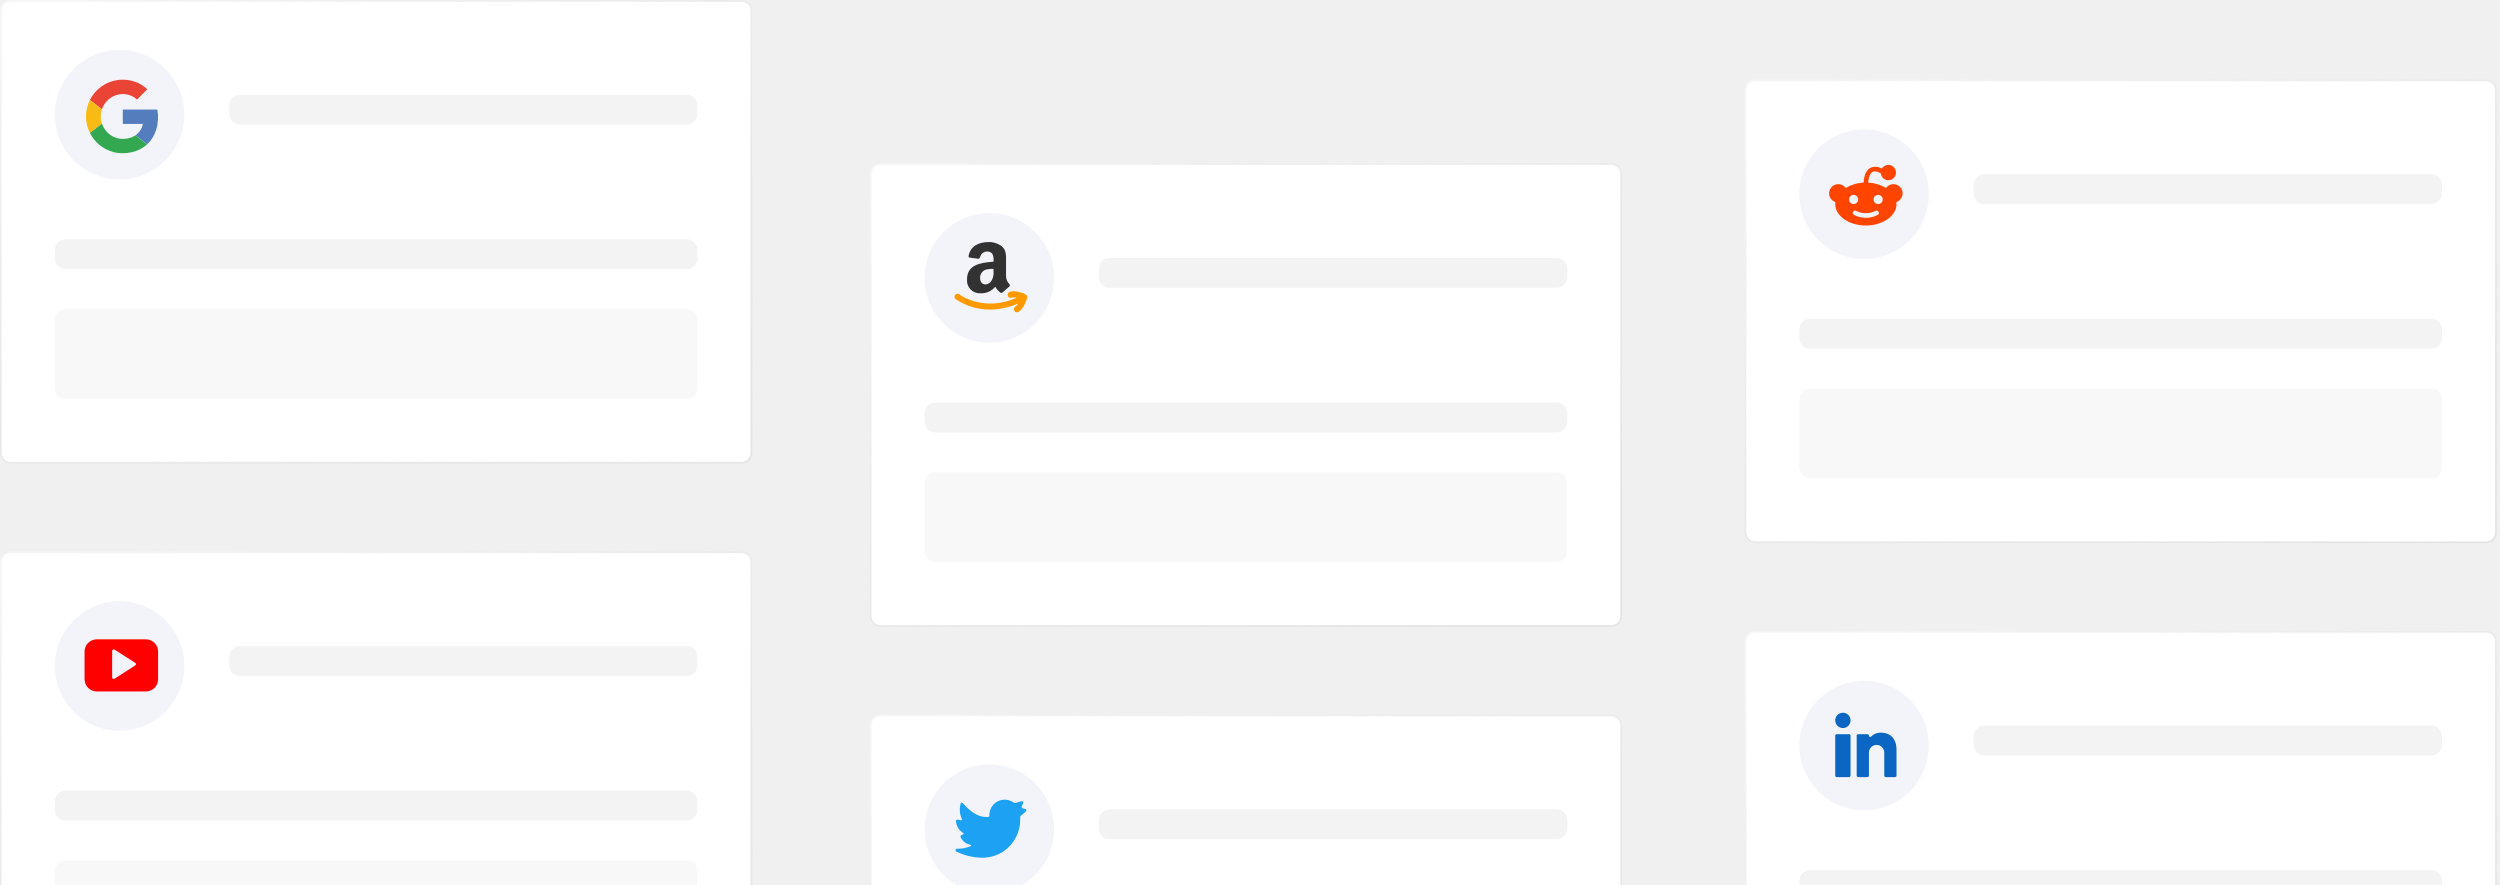
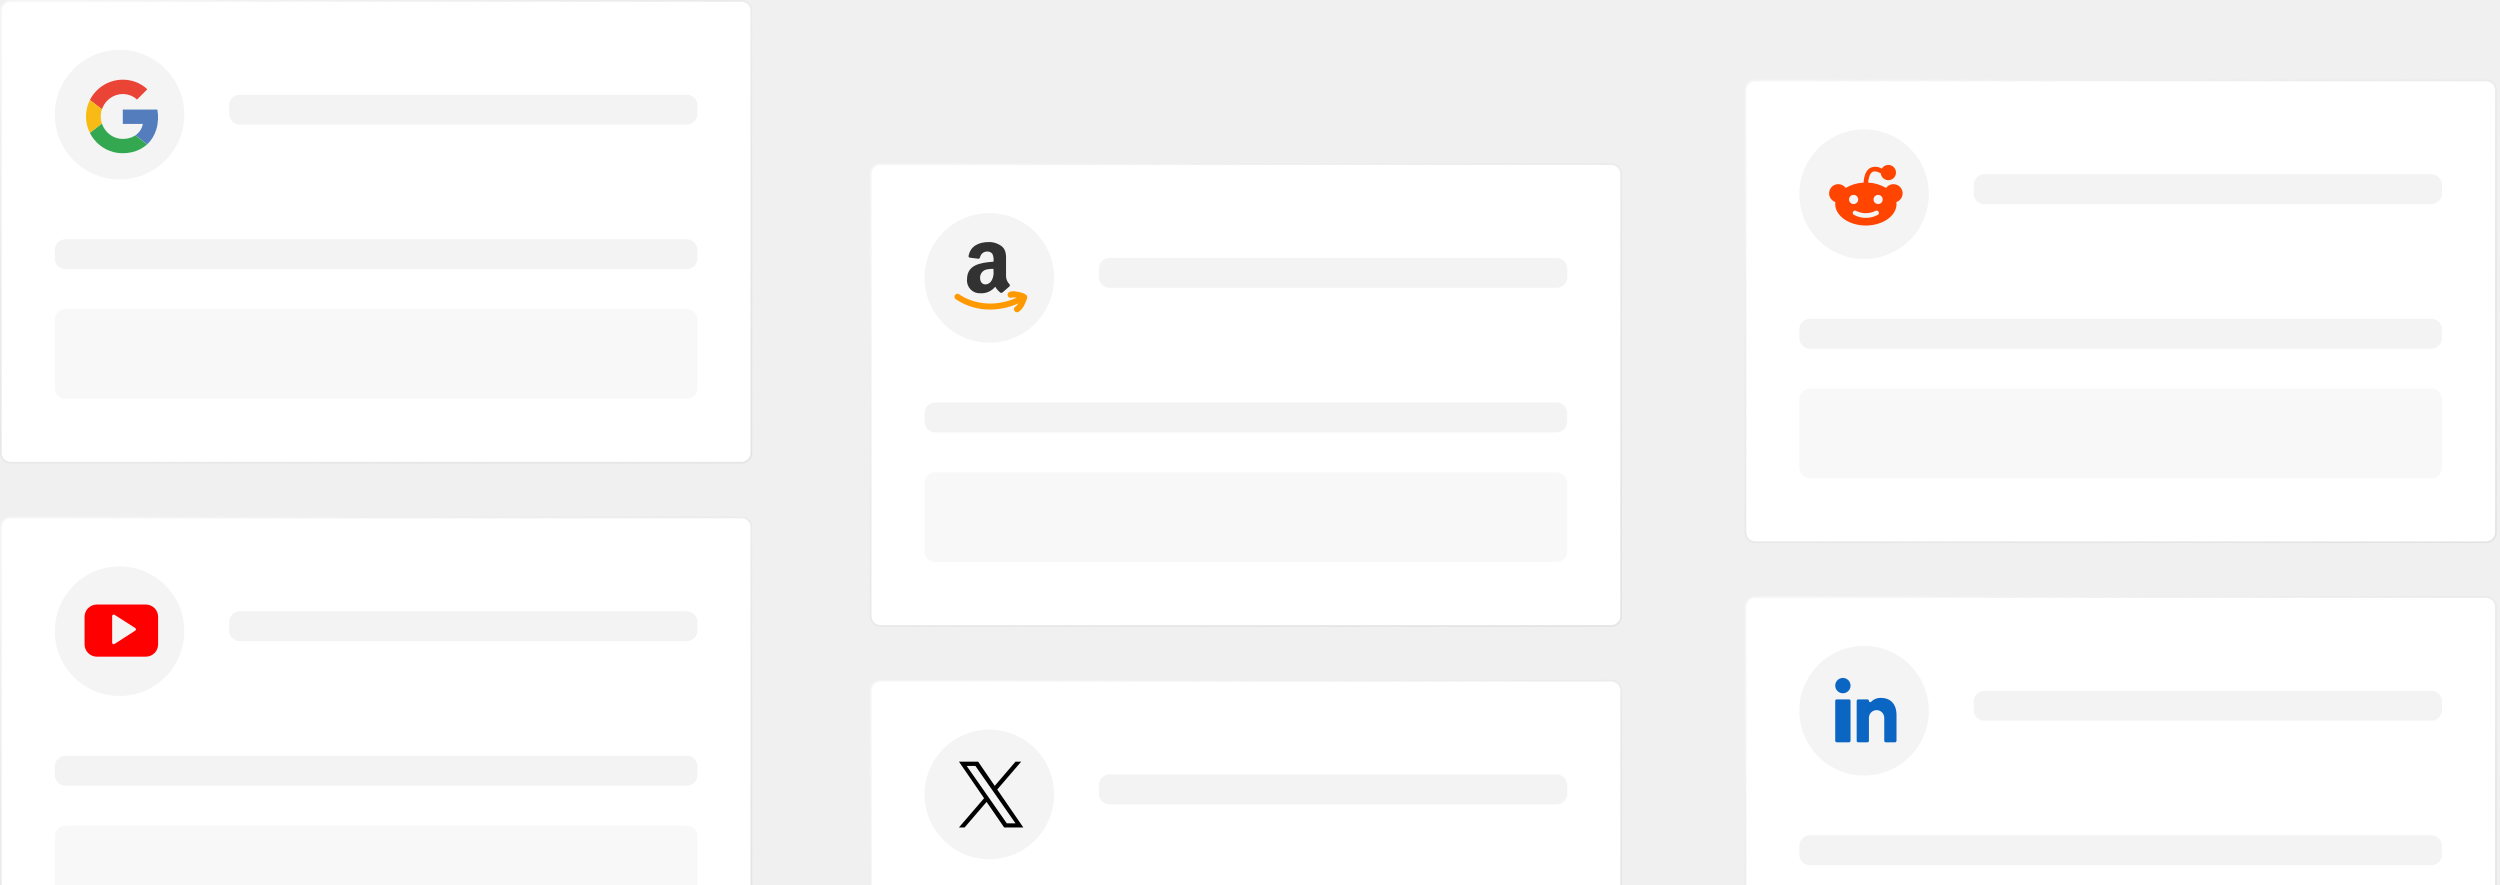
<svg xmlns="http://www.w3.org/2000/svg" width="503" height="178" viewBox="0 0 503 178" fill="none">
-   <rect x="175.179" y="33.022" width="150.99" height="92.91" rx="1.968" fill="white" stroke="url(#paint0_linear_932_91687)" stroke-width="0.358" />
-   <rect x="186.026" y="95.022" width="129.297" height="18.052" rx="2.147" fill="#F8F8F8" />
-   <rect x="186.026" y="80.982" width="129.297" height="6.017" rx="2.147" fill="#F3F3F3" />
+   <rect x="175.179" y="33.022" width="150.99" height="92.91" rx="1.968" fill="white" stroke="url(#paint0_linear_2123_36858)" stroke-width="0.358" />
+   <rect x="186.025" y="95.022" width="129.297" height="18.052" rx="2.147" fill="#F8F8F8" />
+   <rect x="186.025" y="80.982" width="129.297" height="6.017" rx="2.147" fill="#F3F3F3" />
  <rect x="221.106" y="51.898" width="94.217" height="6.017" rx="2.147" fill="#F3F3F3" />
-   <ellipse cx="199.055" cy="55.91" rx="13.03" ry="13.037" fill="#F3F4FA" />
-   <g clip-path="url(#clip0_932_91687)">
-     <path fill-rule="evenodd" clip-rule="evenodd" d="M205.467 58.874C205.177 58.788 203.692 58.375 203.038 58.776C202.965 58.816 202.901 58.871 202.849 58.937C202.798 59.002 202.761 59.078 202.739 59.159C202.718 59.239 202.713 59.324 202.725 59.406C202.738 59.489 202.766 59.568 202.81 59.639C202.894 59.774 203.027 59.871 203.181 59.91C203.335 59.949 203.498 59.927 203.636 59.849C203.94 59.817 204.247 59.84 204.542 59.917C198.045 62.785 193.328 59.461 193.119 59.3C193.058 59.233 192.983 59.18 192.899 59.145C192.815 59.11 192.724 59.094 192.634 59.098C192.543 59.102 192.454 59.127 192.374 59.169C192.294 59.211 192.224 59.271 192.169 59.344C192.115 59.416 192.077 59.5 192.058 59.589C192.04 59.678 192.041 59.77 192.062 59.858C192.084 59.947 192.124 60.029 192.181 60.1C192.238 60.171 192.31 60.229 192.391 60.269C194.433 61.611 196.829 62.313 199.271 62.286C201.202 62.26 203.107 61.84 204.869 61.052C204.743 61.3 204.557 61.512 204.327 61.669C204.206 61.734 204.111 61.837 204.055 61.963C204 62.088 203.988 62.228 204.021 62.361C204.055 62.494 204.131 62.612 204.239 62.697C204.347 62.782 204.479 62.828 204.616 62.828C204.715 62.829 204.812 62.806 204.9 62.761C205.96 62.199 206.552 60.33 206.663 59.96C206.897 59.201 205.523 58.874 205.467 58.874Z" fill="#FF9900" />
-     <path fill-rule="evenodd" clip-rule="evenodd" d="M194.567 56.216C194.533 56.583 194.578 56.953 194.7 57.3C194.822 57.648 195.018 57.965 195.274 58.23C195.53 58.495 195.84 58.701 196.183 58.835C196.526 58.968 196.894 59.026 197.262 59.004C197.826 59.038 198.39 58.936 198.907 58.708C199.424 58.479 199.878 58.13 200.233 57.69C200.51 58.138 200.858 58.538 201.263 58.874C201.332 58.908 201.409 58.922 201.486 58.917C201.562 58.912 201.636 58.886 201.7 58.844C202.076 58.529 202.73 57.968 203.075 57.653C203.138 57.593 203.177 57.512 203.182 57.425C203.188 57.338 203.161 57.252 203.106 57.184C202.887 56.967 202.713 56.709 202.595 56.424C202.476 56.139 202.415 55.834 202.415 55.525V52.706C202.415 51.516 202.514 50.417 201.633 49.622C200.865 49.005 199.904 48.679 198.92 48.703C196.91 48.703 195.246 49.523 194.882 51.472C194.869 51.513 194.865 51.556 194.871 51.599C194.877 51.641 194.892 51.681 194.916 51.717C194.939 51.753 194.971 51.782 195.008 51.804C195.045 51.826 195.086 51.839 195.128 51.842L196.886 52.065C196.966 52.046 197.039 52.003 197.095 51.941C197.15 51.879 197.184 51.801 197.194 51.719C197.272 51.392 197.462 51.102 197.731 50.899C198 50.696 198.331 50.594 198.667 50.609C198.86 50.604 199.052 50.644 199.226 50.727C199.401 50.809 199.553 50.931 199.672 51.084C199.89 51.575 199.965 52.118 199.888 52.651C197.089 52.86 194.567 53.323 194.567 56.216ZM199.543 56.376C198.926 57.567 197.194 57.573 197.194 55.907C197.177 55.509 197.304 55.118 197.552 54.807C197.8 54.495 198.152 54.284 198.544 54.211C198.986 54.121 199.437 54.08 199.888 54.088V54.464C199.972 55.132 199.852 55.809 199.543 56.407V56.376Z" fill="#323232" />
+   <ellipse cx="199.055" cy="55.91" rx="13.03" ry="13.037" fill="#F4F4F5" />
+   <g clip-path="url(#clip0_2123_36858)">
+     <path fill-rule="evenodd" clip-rule="evenodd" d="M205.468 58.874C205.178 58.788 203.692 58.375 203.039 58.776C202.966 58.816 202.901 58.871 202.85 58.937C202.799 59.002 202.761 59.078 202.74 59.159C202.718 59.239 202.714 59.324 202.726 59.406C202.738 59.489 202.767 59.568 202.811 59.639C202.895 59.774 203.028 59.871 203.182 59.91C203.335 59.949 203.498 59.927 203.637 59.849C203.94 59.817 204.247 59.84 204.543 59.917C198.045 62.785 193.329 59.461 193.119 59.3C193.058 59.233 192.983 59.18 192.899 59.145C192.815 59.11 192.725 59.094 192.634 59.098C192.543 59.102 192.455 59.127 192.374 59.169C192.294 59.211 192.224 59.271 192.17 59.344C192.115 59.416 192.077 59.5 192.059 59.589C192.04 59.678 192.042 59.77 192.063 59.858C192.084 59.947 192.125 60.029 192.182 60.1C192.238 60.171 192.31 60.229 192.392 60.269C194.434 61.611 196.829 62.313 199.272 62.286C201.202 62.26 203.107 61.84 204.87 61.052C204.744 61.3 204.557 61.512 204.327 61.669C204.207 61.734 204.111 61.837 204.056 61.963C204.001 62.088 203.989 62.228 204.022 62.361C204.055 62.494 204.132 62.612 204.239 62.697C204.347 62.782 204.48 62.828 204.617 62.828C204.715 62.829 204.813 62.806 204.9 62.761C205.961 62.199 206.553 60.33 206.664 59.96C206.898 59.201 205.523 58.874 205.468 58.874Z" fill="#FF9900" />
+     <path fill-rule="evenodd" clip-rule="evenodd" d="M194.568 56.216C194.533 56.583 194.579 56.953 194.701 57.3C194.822 57.648 195.018 57.965 195.274 58.23C195.53 58.495 195.84 58.701 196.183 58.835C196.526 58.968 196.894 59.026 197.262 59.004C197.826 59.038 198.39 58.936 198.907 58.708C199.424 58.479 199.879 58.13 200.233 57.69C200.51 58.138 200.858 58.538 201.263 58.874C201.332 58.908 201.409 58.922 201.486 58.917C201.563 58.912 201.637 58.886 201.701 58.844C202.077 58.529 202.73 57.968 203.075 57.653C203.139 57.593 203.177 57.512 203.183 57.425C203.189 57.338 203.161 57.252 203.106 57.184C202.887 56.967 202.713 56.709 202.595 56.424C202.476 56.139 202.415 55.834 202.416 55.525V52.706C202.416 51.516 202.514 50.417 201.633 49.622C200.865 49.005 199.905 48.679 198.92 48.703C196.911 48.703 195.246 49.523 194.882 51.472C194.869 51.513 194.865 51.556 194.871 51.599C194.877 51.641 194.892 51.681 194.916 51.717C194.94 51.753 194.971 51.782 195.008 51.804C195.045 51.826 195.086 51.839 195.129 51.842L196.886 52.065C196.967 52.046 197.04 52.003 197.095 51.941C197.15 51.879 197.185 51.801 197.194 51.719C197.273 51.392 197.463 51.102 197.731 50.899C198 50.696 198.331 50.594 198.668 50.609C198.861 50.604 199.052 50.644 199.227 50.727C199.401 50.809 199.554 50.931 199.672 51.084C199.891 51.575 199.965 52.118 199.888 52.651C197.089 52.86 194.568 53.323 194.568 56.216ZM199.543 56.376C198.926 57.567 197.194 57.573 197.194 55.907C197.177 55.509 197.304 55.118 197.552 54.807C197.8 54.495 198.153 54.284 198.544 54.211C198.986 54.121 199.437 54.08 199.888 54.088V54.464C199.972 55.132 199.852 55.809 199.543 56.407V56.376Z" fill="#323232" />
  </g>
-   <rect x="351.179" y="16.179" width="150.99" height="92.91" rx="1.968" fill="white" stroke="url(#paint1_linear_932_91687)" stroke-width="0.358" />
-   <rect x="362.026" y="78.178" width="129.297" height="18.052" rx="2.147" fill="#F8F8F8" />
-   <rect x="362.026" y="64.138" width="129.297" height="6.017" rx="2.147" fill="#F3F3F3" />
+   <rect x="351.179" y="16.179" width="150.99" height="92.91" rx="1.968" fill="white" stroke="url(#paint1_linear_2123_36858)" stroke-width="0.358" />
+   <rect x="362.025" y="78.178" width="129.297" height="18.052" rx="2.147" fill="#F8F8F8" />
+   <rect x="362.025" y="64.138" width="129.297" height="6.017" rx="2.147" fill="#F3F3F3" />
  <rect x="397.106" y="35.055" width="94.217" height="6.017" rx="2.147" fill="#F3F3F3" />
-   <ellipse cx="375.055" cy="39.066" rx="13.03" ry="13.037" fill="#F3F4FA" />
-   <g clip-path="url(#clip1_932_91687)">
-     <path d="M382.811 38.898C382.809 38.509 382.685 38.13 382.455 37.815C382.226 37.5 381.903 37.266 381.533 37.146C381.163 37.026 380.764 37.025 380.393 37.145C380.023 37.265 379.7 37.498 379.47 37.812C378.38 37.164 377.148 36.796 375.882 36.739C375.919 36.085 376.11 34.95 376.739 34.593C377.127 34.37 377.688 34.475 378.409 34.876C378.446 35.239 378.611 35.577 378.875 35.83C379.138 36.082 379.482 36.233 379.847 36.254C380.211 36.275 380.57 36.166 380.862 35.946C381.153 35.726 381.356 35.41 381.435 35.054C381.514 34.697 381.464 34.325 381.293 34.002C381.123 33.68 380.843 33.428 380.504 33.294C380.165 33.158 379.789 33.149 379.444 33.266C379.099 33.383 378.806 33.619 378.619 33.932C378.273 33.712 377.876 33.583 377.466 33.558C377.056 33.533 376.647 33.613 376.276 33.791C375.179 34.407 374.988 36.042 374.957 36.739C373.686 36.793 372.449 37.161 371.357 37.812C371.186 37.576 370.961 37.384 370.702 37.251C370.443 37.118 370.156 37.048 369.865 37.047C369.374 37.047 368.904 37.242 368.557 37.59C368.21 37.937 368.015 38.407 368.015 38.898C368.016 39.286 368.138 39.663 368.365 39.978C368.592 40.292 368.911 40.527 369.279 40.65C369.26 40.785 369.249 40.921 369.248 41.057C369.248 43.438 372.016 45.375 375.413 45.375C378.81 45.375 381.578 43.438 381.578 41.057C381.577 40.921 381.567 40.785 381.547 40.65C381.915 40.527 382.234 40.292 382.461 39.978C382.688 39.663 382.81 39.286 382.811 38.898ZM372.022 40.132C372.022 39.949 372.077 39.77 372.178 39.618C372.28 39.465 372.424 39.347 372.593 39.277C372.762 39.207 372.948 39.189 373.128 39.224C373.307 39.26 373.472 39.348 373.601 39.477C373.73 39.607 373.818 39.772 373.854 39.951C373.89 40.131 373.871 40.317 373.801 40.486C373.731 40.655 373.613 40.799 373.461 40.901C373.309 41.003 373.13 41.057 372.947 41.057C372.702 41.057 372.467 40.959 372.293 40.786C372.12 40.612 372.022 40.377 372.022 40.132ZM377.824 43.216C377.087 43.627 376.256 43.84 375.413 43.833C374.566 43.841 373.731 43.628 372.99 43.216C372.887 43.155 372.812 43.057 372.781 42.942C372.75 42.826 372.765 42.703 372.824 42.599C372.884 42.496 372.982 42.421 373.097 42.389C373.212 42.357 373.335 42.37 373.44 42.426C374.046 42.734 374.715 42.895 375.395 42.895C376.074 42.895 376.743 42.734 377.349 42.426C377.454 42.372 377.577 42.359 377.691 42.391C377.806 42.423 377.904 42.498 377.965 42.599C378.03 42.702 378.052 42.827 378.025 42.946C377.999 43.065 377.926 43.169 377.824 43.234V43.216ZM377.879 41.057C377.696 41.057 377.517 41.003 377.365 40.901C377.213 40.799 377.095 40.655 377.025 40.486C376.955 40.317 376.936 40.131 376.972 39.951C377.008 39.772 377.096 39.607 377.225 39.477C377.355 39.348 377.519 39.26 377.699 39.224C377.878 39.189 378.064 39.207 378.233 39.277C378.402 39.347 378.546 39.465 378.648 39.618C378.75 39.77 378.804 39.949 378.804 40.132C378.804 40.377 378.706 40.612 378.533 40.786C378.36 40.959 378.124 41.057 377.879 41.057Z" fill="#FF4500" />
+   <ellipse cx="375.055" cy="39.066" rx="13.03" ry="13.037" fill="#F4F4F5" />
+   <g clip-path="url(#clip1_2123_36858)">
+     <path d="M382.811 38.898C382.809 38.509 382.685 38.13 382.455 37.815C382.226 37.5 381.903 37.266 381.533 37.146C381.163 37.026 380.764 37.025 380.393 37.145C380.023 37.265 379.7 37.498 379.47 37.812C378.38 37.164 377.148 36.796 375.882 36.739C375.919 36.085 376.11 34.95 376.739 34.593C377.127 34.37 377.688 34.475 378.409 34.876C378.446 35.239 378.611 35.577 378.875 35.83C379.138 36.082 379.482 36.233 379.847 36.254C380.211 36.275 380.57 36.166 380.862 35.946C381.153 35.726 381.356 35.41 381.435 35.054C381.514 34.697 381.464 34.325 381.293 34.002C381.123 33.68 380.843 33.428 380.504 33.294C380.165 33.159 379.789 33.149 379.444 33.266C379.099 33.383 378.806 33.619 378.619 33.932C378.273 33.712 377.876 33.583 377.466 33.558C377.056 33.533 376.647 33.613 376.276 33.791C375.179 34.407 374.988 36.042 374.957 36.739C373.686 36.793 372.449 37.161 371.357 37.812C371.186 37.576 370.961 37.384 370.702 37.251C370.443 37.118 370.156 37.048 369.865 37.047C369.374 37.047 368.904 37.242 368.557 37.59C368.21 37.937 368.015 38.407 368.015 38.898C368.016 39.286 368.138 39.663 368.365 39.978C368.592 40.292 368.911 40.527 369.279 40.65C369.26 40.785 369.249 40.921 369.248 41.057C369.248 43.438 372.016 45.375 375.413 45.375C378.81 45.375 381.578 43.438 381.578 41.057C381.577 40.921 381.567 40.785 381.547 40.65C381.915 40.527 382.234 40.292 382.461 39.978C382.688 39.663 382.81 39.286 382.811 38.898ZM372.022 40.132C372.022 39.949 372.077 39.77 372.178 39.618C372.28 39.466 372.424 39.347 372.593 39.277C372.762 39.207 372.948 39.189 373.128 39.224C373.307 39.26 373.472 39.348 373.601 39.477C373.73 39.607 373.818 39.772 373.854 39.951C373.89 40.131 373.871 40.317 373.801 40.486C373.731 40.655 373.613 40.799 373.461 40.901C373.309 41.003 373.13 41.057 372.947 41.057C372.702 41.057 372.467 40.96 372.293 40.786C372.12 40.612 372.022 40.377 372.022 40.132ZM377.824 43.216C377.087 43.627 376.256 43.84 375.413 43.833C374.566 43.841 373.731 43.628 372.99 43.216C372.887 43.155 372.812 43.057 372.781 42.942C372.75 42.826 372.765 42.703 372.824 42.599C372.884 42.496 372.982 42.421 373.097 42.389C373.212 42.357 373.335 42.37 373.44 42.426C374.046 42.734 374.715 42.895 375.395 42.895C376.074 42.895 376.743 42.734 377.349 42.426C377.454 42.372 377.577 42.359 377.691 42.391C377.806 42.423 377.904 42.498 377.965 42.599C378.03 42.702 378.052 42.827 378.025 42.946C377.999 43.065 377.926 43.169 377.824 43.234V43.216ZM377.879 41.057C377.696 41.057 377.517 41.003 377.365 40.901C377.213 40.799 377.095 40.655 377.025 40.486C376.955 40.317 376.936 40.131 376.972 39.951C377.008 39.772 377.096 39.607 377.225 39.477C377.355 39.348 377.519 39.26 377.699 39.224C377.878 39.189 378.064 39.207 378.233 39.277C378.402 39.347 378.546 39.466 378.648 39.618C378.75 39.77 378.804 39.949 378.804 40.132C378.804 40.377 378.706 40.612 378.533 40.786C378.36 40.96 378.124 41.057 377.879 41.057Z" fill="#FF4500" />
  </g>
-   <rect x="175.179" y="143.952" width="150.99" height="92.91" rx="1.968" fill="white" stroke="url(#paint2_linear_932_91687)" stroke-width="0.358" />
-   <rect x="221.106" y="162.828" width="94.217" height="6.017" rx="2.147" fill="#F3F3F3" />
-   <ellipse cx="199.055" cy="166.839" rx="13.03" ry="13.037" fill="#F3F4FA" />
-   <g clip-path="url(#clip2_932_91687)">
-     <path d="M206.392 163.29C206.436 163.254 206.469 163.206 206.487 163.152C206.505 163.097 206.508 163.039 206.495 162.984C206.483 162.928 206.455 162.877 206.415 162.837C206.375 162.796 206.324 162.767 206.269 162.753L205.782 162.636C205.737 162.625 205.695 162.603 205.66 162.574C205.625 162.544 205.597 162.506 205.578 162.463C205.558 162.422 205.548 162.377 205.548 162.331C205.548 162.285 205.558 162.24 205.578 162.198L205.856 161.649C205.882 161.596 205.892 161.535 205.885 161.476C205.878 161.416 205.853 161.36 205.815 161.315C205.776 161.269 205.725 161.235 205.668 161.218C205.61 161.201 205.549 161.201 205.492 161.217L204.259 161.563C204.213 161.575 204.166 161.577 204.12 161.567C204.073 161.558 204.03 161.537 203.994 161.507C203.536 161.164 202.991 160.954 202.421 160.903C201.851 160.852 201.278 160.96 200.766 161.216C200.254 161.472 199.823 161.866 199.522 162.353C199.221 162.841 199.062 163.402 199.062 163.975V164.197C199.062 164.235 199.048 164.271 199.023 164.3C198.998 164.328 198.964 164.347 198.926 164.351C197.194 164.555 195.535 163.673 193.748 161.612C193.71 161.568 193.66 161.535 193.605 161.517C193.549 161.5 193.49 161.499 193.433 161.514C193.379 161.536 193.333 161.574 193.301 161.622C193.268 161.67 193.25 161.727 193.248 161.785C192.998 162.8 193.098 163.869 193.532 164.82C193.545 164.844 193.552 164.872 193.552 164.9C193.552 164.928 193.545 164.956 193.532 164.98C193.515 165.005 193.492 165.024 193.464 165.035C193.437 165.046 193.407 165.048 193.378 165.042L192.681 164.906C192.632 164.9 192.582 164.904 192.535 164.92C192.487 164.937 192.445 164.963 192.41 164.999C192.376 165.035 192.351 165.078 192.338 165.125C192.324 165.172 192.321 165.222 192.33 165.27C192.383 165.744 192.542 166.199 192.795 166.603C193.048 167.006 193.388 167.348 193.791 167.602C193.815 167.616 193.835 167.637 193.848 167.662C193.861 167.687 193.867 167.716 193.865 167.744C193.864 167.773 193.855 167.801 193.839 167.826C193.823 167.85 193.799 167.868 193.772 167.879L193.439 168.009C193.361 168.044 193.298 168.108 193.267 168.188C193.25 168.227 193.242 168.269 193.242 168.311C193.242 168.354 193.25 168.396 193.267 168.435C193.447 168.83 193.721 169.176 194.065 169.442C194.409 169.709 194.812 169.888 195.24 169.964C195.27 169.973 195.297 169.991 195.318 170.015C195.339 170.039 195.352 170.069 195.357 170.1C195.36 170.133 195.352 170.166 195.336 170.195C195.319 170.224 195.294 170.247 195.264 170.26C194.429 170.603 193.534 170.775 192.632 170.766C192.55 170.75 192.465 170.767 192.396 170.813C192.326 170.859 192.278 170.931 192.262 171.013C192.245 171.095 192.262 171.18 192.309 171.249C192.355 171.319 192.427 171.367 192.508 171.383C194.078 172.131 195.789 172.537 197.527 172.574C199.055 172.596 200.556 172.167 201.842 171.34C202.9 170.634 203.767 169.678 204.366 168.555C204.964 167.432 205.274 166.179 205.27 164.906V164.37C205.27 164.325 205.28 164.28 205.299 164.24C205.318 164.199 205.346 164.164 205.381 164.135L206.392 163.29Z" fill="#1DA1F2" />
-     <path d="M202.276 164.944C202.066 165.037 201.839 165.1 201.602 165.129C201.844 164.984 202.03 164.753 202.118 164.479C201.891 164.613 201.64 164.711 201.372 164.764C201.158 164.536 200.853 164.393 200.515 164.393C199.866 164.393 199.34 164.919 199.34 165.568C199.34 165.658 199.35 165.748 199.371 165.835C198.394 165.786 197.529 165.318 196.949 164.608C196.848 164.782 196.79 164.984 196.79 165.198C196.79 165.606 196.998 165.966 197.313 166.176C197.126 166.17 196.944 166.12 196.781 166.029V166.044C196.781 166.614 197.186 167.088 197.723 167.196C197.622 167.223 197.518 167.237 197.414 167.237C197.34 167.237 197.266 167.23 197.193 167.216C197.342 167.683 197.776 168.023 198.29 168.032C197.888 168.347 197.381 168.535 196.831 168.535C196.736 168.535 196.643 168.529 196.551 168.519C197.071 168.852 197.688 169.046 198.351 169.046C200.512 169.046 201.693 167.257 201.693 165.704C201.693 165.654 201.692 165.603 201.69 165.552C201.919 165.387 202.119 165.18 202.276 164.945L202.276 164.944Z" fill="#1DA1F2" />
+   <rect x="175.179" y="136.952" width="150.99" height="92.91" rx="1.968" fill="white" stroke="url(#paint2_linear_2123_36858)" stroke-width="0.358" />
+   <rect x="221.106" y="155.828" width="94.217" height="6.017" rx="2.147" fill="#F3F3F3" />
+   <ellipse cx="199.055" cy="159.839" rx="13.03" ry="13.037" fill="#F4F4F5" />
+   <g clip-path="url(#clip2_2123_36858)">
+     <g clip-path="url(#clip3_2123_36858)">
+       <path d="M200.645 158.848L205.465 153.243H204.323L200.138 158.11L196.796 153.243H192.94L197.995 160.603L192.94 166.481H194.083L198.502 161.341L202.032 166.481H205.887L200.645 158.848H200.645ZM199.081 160.668L198.569 159.935L194.494 154.103H196.248L199.537 158.81L200.049 159.542L204.323 165.66H202.569L199.081 160.668V160.668Z" fill="black" />
+     </g>
  </g>
-   <rect x="0.179" y="111.108" width="150.99" height="92.91" rx="1.968" fill="white" stroke="url(#paint3_linear_932_91687)" stroke-width="0.358" />
-   <rect x="11.025" y="173.108" width="129.297" height="18.052" rx="2.147" fill="#F8F8F8" />
-   <rect x="11.025" y="159.068" width="129.297" height="6.017" rx="2.147" fill="#F3F3F3" />
-   <rect x="46.106" y="129.984" width="94.217" height="6.017" rx="2.147" fill="#F3F3F3" />
-   <ellipse cx="24.055" cy="133.996" rx="13.03" ry="13.037" fill="#F3F4FA" />
-   <g clip-path="url(#clip3_932_91687)">
-     <path d="M29.382 128.633H19.444C18.803 128.643 18.191 128.902 17.737 129.355C17.284 129.809 17.025 130.422 17.015 131.063V136.689C17.025 137.331 17.284 137.943 17.737 138.397C18.191 138.851 18.803 139.11 19.444 139.119H29.382C30.023 139.11 30.636 138.851 31.089 138.397C31.543 137.943 31.802 137.331 31.811 136.689V131.063C31.802 130.422 31.543 129.809 31.089 129.355C30.636 128.902 30.023 128.643 29.382 128.633ZM27.212 133.876L23.038 136.566C22.99 136.6 22.931 136.617 22.872 136.615C22.82 136.615 22.77 136.603 22.724 136.578C22.676 136.551 22.636 136.511 22.607 136.464C22.579 136.416 22.564 136.362 22.564 136.307V130.965C22.564 130.909 22.579 130.855 22.607 130.807C22.636 130.76 22.676 130.72 22.724 130.693C22.771 130.664 22.826 130.649 22.881 130.649C22.937 130.649 22.991 130.664 23.038 130.693L27.212 133.364C27.255 133.392 27.291 133.431 27.316 133.476C27.34 133.521 27.353 133.572 27.353 133.623C27.353 133.675 27.34 133.726 27.316 133.771C27.291 133.816 27.255 133.854 27.212 133.882V133.876Z" fill="#FF0000" />
+   <rect x="0.179" y="104.108" width="150.99" height="92.91" rx="1.968" fill="white" stroke="url(#paint3_linear_2123_36858)" stroke-width="0.358" />
+   <rect x="11.025" y="166.108" width="129.297" height="18.052" rx="2.147" fill="#F8F8F8" />
+   <rect x="11.025" y="152.068" width="129.297" height="6.017" rx="2.147" fill="#F3F3F3" />
+   <rect x="46.106" y="122.984" width="94.217" height="6.017" rx="2.147" fill="#F3F3F3" />
+   <ellipse cx="24.055" cy="126.996" rx="13.03" ry="13.037" fill="#F4F4F5" />
+   <g clip-path="url(#clip4_2123_36858)">
+     <path d="M29.382 121.633H19.444C18.803 121.643 18.191 121.902 17.737 122.355C17.284 122.809 17.025 123.422 17.015 124.063V129.689C17.025 130.331 17.284 130.943 17.737 131.397C18.191 131.851 18.803 132.11 19.444 132.119H29.382C30.023 132.11 30.636 131.851 31.089 131.397C31.543 130.943 31.802 130.331 31.811 129.689V124.063C31.802 123.422 31.543 122.809 31.089 122.355C30.636 121.902 30.023 121.643 29.382 121.633ZM27.212 126.876L23.038 129.566C22.989 129.6 22.931 129.617 22.872 129.615C22.82 129.615 22.769 129.603 22.724 129.578C22.676 129.551 22.636 129.511 22.607 129.464C22.579 129.416 22.564 129.362 22.564 129.307V123.965C22.564 123.909 22.579 123.855 22.607 123.807C22.636 123.76 22.676 123.72 22.724 123.693C22.771 123.664 22.826 123.649 22.881 123.649C22.937 123.649 22.991 123.664 23.038 123.693L27.212 126.364C27.255 126.392 27.291 126.431 27.316 126.476C27.34 126.521 27.353 126.572 27.353 126.623C27.353 126.675 27.34 126.726 27.316 126.771C27.291 126.816 27.255 126.854 27.212 126.882V126.876Z" fill="#FF0000" />
  </g>
-   <rect x="351.179" y="127.108" width="150.99" height="92.91" rx="1.968" fill="white" stroke="url(#paint4_linear_932_91687)" stroke-width="0.358" />
-   <rect x="362.026" y="175.068" width="129.297" height="6.017" rx="2.147" fill="#F3F3F3" />
-   <rect x="397.106" y="145.984" width="94.217" height="6.017" rx="2.147" fill="#F3F3F3" />
-   <ellipse cx="375.055" cy="149.996" rx="13.03" ry="13.037" fill="#F3F4FA" />
-   <path d="M372.023 147.717H369.557C369.386 147.717 369.248 147.855 369.248 148.026V156.045C369.248 156.215 369.386 156.353 369.557 156.353H372.023C372.193 156.353 372.331 156.215 372.331 156.045V148.026C372.331 147.855 372.193 147.717 372.023 147.717Z" fill="#0A66C2" />
-   <path d="M370.778 146.484C371.083 146.486 371.382 146.398 371.637 146.23C371.892 146.062 372.092 145.822 372.21 145.54C372.329 145.259 372.361 144.948 372.303 144.648C372.245 144.348 372.099 144.072 371.884 143.855C371.669 143.639 371.394 143.49 371.095 143.43C370.796 143.369 370.485 143.399 370.203 143.516C369.921 143.632 369.679 143.83 369.509 144.083C369.339 144.337 369.249 144.636 369.249 144.941C369.248 145.143 369.287 145.343 369.363 145.53C369.44 145.716 369.552 145.886 369.694 146.029C369.836 146.173 370.005 146.286 370.191 146.364C370.377 146.442 370.576 146.483 370.778 146.484Z" fill="#0A66C2" />
-   <path d="M379.42 156.353H381.27C381.352 156.353 381.43 156.321 381.488 156.263C381.546 156.205 381.578 156.127 381.578 156.045V150.863C381.578 148.538 380.265 147.409 378.428 147.409C378.064 147.396 377.702 147.46 377.364 147.596C377.026 147.732 376.721 147.937 376.467 148.198C376.433 148.236 376.388 148.261 376.338 148.271C376.288 148.281 376.236 148.275 376.19 148.254C376.143 148.237 376.103 148.205 376.075 148.165C376.046 148.124 376.03 148.076 376.03 148.026C376.03 147.944 375.997 147.865 375.939 147.808C375.882 147.75 375.803 147.717 375.721 147.717H373.872C373.79 147.717 373.712 147.75 373.654 147.808C373.596 147.865 373.564 147.944 373.564 148.026V156.045C373.564 156.127 373.596 156.205 373.654 156.263C373.712 156.321 373.79 156.353 373.872 156.353H375.721C375.803 156.353 375.882 156.321 375.939 156.263C375.997 156.205 376.03 156.127 376.03 156.045V151.418C376.03 151.009 376.192 150.617 376.481 150.328C376.77 150.039 377.162 149.876 377.571 149.876C377.98 149.876 378.372 150.039 378.661 150.328C378.95 150.617 379.112 151.009 379.112 151.418V156.045C379.112 156.127 379.145 156.205 379.202 156.263C379.26 156.321 379.339 156.353 379.42 156.353Z" fill="#0A66C2" />
-   <rect x="0.179" y="0.179" width="150.99" height="92.91" rx="1.968" fill="white" stroke="url(#paint5_linear_932_91687)" stroke-width="0.358" />
+   <rect x="351.179" y="120.108" width="150.99" height="92.91" rx="1.968" fill="white" stroke="url(#paint4_linear_2123_36858)" stroke-width="0.358" />
+   <rect x="362.025" y="168.068" width="129.297" height="6.017" rx="2.147" fill="#F3F3F3" />
+   <rect x="397.106" y="138.984" width="94.217" height="6.017" rx="2.147" fill="#F3F3F3" />
+   <ellipse cx="375.055" cy="142.996" rx="13.03" ry="13.037" fill="#F4F4F5" />
+   <path d="M372.022 140.717H369.556C369.386 140.717 369.248 140.855 369.248 141.026V149.045C369.248 149.215 369.386 149.353 369.556 149.353H372.022C372.193 149.353 372.331 149.215 372.331 149.045V141.026C372.331 140.855 372.193 140.717 372.022 140.717Z" fill="#0A66C2" />
+   <path d="M370.777 139.484C371.082 139.486 371.382 139.398 371.637 139.23C371.892 139.062 372.091 138.822 372.21 138.54C372.328 138.259 372.36 137.948 372.302 137.648C372.244 137.348 372.099 137.072 371.883 136.855C371.668 136.639 371.394 136.49 371.095 136.43C370.795 136.369 370.485 136.399 370.202 136.516C369.92 136.632 369.679 136.83 369.509 137.083C369.339 137.337 369.248 137.636 369.248 137.941C369.247 138.143 369.286 138.343 369.363 138.53C369.439 138.716 369.551 138.886 369.693 139.029C369.835 139.173 370.004 139.286 370.19 139.364C370.376 139.442 370.575 139.483 370.777 139.484Z" fill="#0A66C2" />
+   <path d="M379.42 149.353H381.27C381.351 149.353 381.43 149.321 381.488 149.263C381.545 149.205 381.578 149.127 381.578 149.045V143.863C381.578 141.538 380.265 140.409 378.428 140.409C378.064 140.396 377.701 140.46 377.364 140.596C377.026 140.732 376.721 140.937 376.467 141.198C376.433 141.236 376.387 141.261 376.337 141.271C376.288 141.281 376.236 141.275 376.19 141.254C376.143 141.237 376.103 141.205 376.074 141.165C376.046 141.124 376.03 141.076 376.029 141.026C376.029 140.944 375.997 140.865 375.939 140.808C375.881 140.75 375.803 140.717 375.721 140.717H373.872C373.79 140.717 373.712 140.75 373.654 140.808C373.596 140.865 373.563 140.944 373.563 141.026V149.045C373.563 149.127 373.596 149.205 373.654 149.263C373.712 149.321 373.79 149.353 373.872 149.353H375.721C375.803 149.353 375.881 149.321 375.939 149.263C375.997 149.205 376.029 149.127 376.029 149.045V144.418C376.029 144.009 376.192 143.617 376.481 143.328C376.77 143.039 377.162 142.876 377.571 142.876C377.979 142.876 378.371 143.039 378.661 143.328C378.95 143.617 379.112 144.009 379.112 144.418V149.045C379.112 149.127 379.144 149.205 379.202 149.263C379.26 149.321 379.338 149.353 379.42 149.353Z" fill="#0A66C2" />
+   <rect x="0.179" y="0.179" width="150.99" height="92.91" rx="1.968" fill="white" stroke="url(#paint5_linear_2123_36858)" stroke-width="0.358" />
  <rect x="11.025" y="62.178" width="129.297" height="18.052" rx="2.147" fill="#F8F8F8" />
  <rect x="11.025" y="48.138" width="129.297" height="6.017" rx="2.147" fill="#F3F3F3" />
  <rect x="46.106" y="19.055" width="94.217" height="6.017" rx="2.147" fill="#F3F3F3" />
-   <ellipse cx="24.055" cy="23.066" rx="13.03" ry="13.037" fill="#F3F4FA" />
-   <g clip-path="url(#clip4_932_91687)">
-     <path d="M22.278 16.436C20.476 17.053 18.939 18.404 18.085 20.108C17.787 20.697 17.571 21.323 17.443 21.969C17.116 23.578 17.344 25.29 18.085 26.757C18.566 27.714 19.258 28.564 20.095 29.227C20.886 29.857 21.805 30.322 22.783 30.583C24.014 30.915 25.327 30.906 26.57 30.624C27.692 30.367 28.753 29.828 29.598 29.049C30.492 28.224 31.131 27.142 31.47 25.978C31.839 24.705 31.889 23.35 31.657 22.048C29.337 22.048 27.017 22.048 24.693 22.048C24.693 23.01 24.693 23.976 24.693 24.938C26.035 24.938 27.381 24.938 28.724 24.938C28.566 25.862 28.019 26.703 27.241 27.226C26.752 27.553 26.192 27.768 25.612 27.868C25.028 27.968 24.427 27.98 23.848 27.864C23.255 27.748 22.692 27.499 22.199 27.151C21.412 26.599 20.811 25.787 20.505 24.879C20.19 23.955 20.186 22.923 20.505 21.999C20.724 21.348 21.093 20.742 21.578 20.254C22.174 19.64 22.949 19.205 23.786 19.027C24.502 18.873 25.256 18.902 25.956 19.114C26.553 19.296 27.1 19.619 27.551 20.051C28.007 19.599 28.459 19.143 28.914 18.691C29.15 18.446 29.403 18.214 29.635 17.962C28.947 17.323 28.136 16.809 27.253 16.486C25.67 15.893 23.877 15.88 22.278 16.436Z" fill="white" />
-     <path d="M22.278 16.436C23.877 15.88 25.671 15.893 27.261 16.481C28.144 16.805 28.952 17.319 29.643 17.957C29.411 18.206 29.163 18.442 28.923 18.686C28.467 19.138 28.016 19.594 27.56 20.046C27.108 19.615 26.561 19.288 25.965 19.109C25.265 18.898 24.511 18.869 23.794 19.022C22.957 19.2 22.183 19.64 21.586 20.249C21.101 20.738 20.733 21.343 20.513 21.994C19.705 21.368 18.897 20.738 18.09 20.112C18.939 18.404 20.476 17.053 22.278 16.436Z" fill="#E94435" />
+   <ellipse cx="24.055" cy="23.066" rx="13.03" ry="13.037" fill="#F4F4F5" />
+   <g clip-path="url(#clip5_2123_36858)">
+     <path d="M22.278 16.436C20.476 17.053 18.939 18.404 18.085 20.108C17.787 20.697 17.571 21.323 17.443 21.969C17.116 23.578 17.344 25.29 18.085 26.757C18.566 27.714 19.258 28.564 20.095 29.227C20.886 29.857 21.805 30.322 22.783 30.583C24.014 30.915 25.327 30.906 26.57 30.624C27.692 30.367 28.753 29.828 29.598 29.049C30.492 28.224 31.131 27.142 31.47 25.978C31.839 24.705 31.889 23.35 31.657 22.048C29.337 22.048 27.017 22.048 24.693 22.048C24.693 23.01 24.693 23.976 24.693 24.938C26.035 24.938 27.381 24.938 28.724 24.938C28.566 25.862 28.019 26.703 27.241 27.226C26.752 27.553 26.192 27.769 25.612 27.868C25.028 27.968 24.427 27.98 23.848 27.864C23.255 27.748 22.692 27.499 22.199 27.151C21.412 26.599 20.811 25.787 20.505 24.879C20.19 23.955 20.186 22.923 20.505 21.999C20.724 21.348 21.093 20.742 21.578 20.254C22.174 19.64 22.949 19.205 23.786 19.027C24.502 18.873 25.256 18.902 25.956 19.114C26.553 19.296 27.1 19.619 27.551 20.051C28.007 19.599 28.459 19.143 28.914 18.691C29.15 18.446 29.403 18.214 29.635 17.962C28.947 17.323 28.136 16.809 27.253 16.486C25.67 15.893 23.877 15.88 22.278 16.436Z" fill="white" />
+     <path d="M22.278 16.436C23.877 15.88 25.671 15.893 27.261 16.481C28.143 16.805 28.951 17.319 29.643 17.957C29.411 18.206 29.163 18.442 28.922 18.686C28.467 19.138 28.015 19.594 27.56 20.046C27.108 19.615 26.561 19.288 25.965 19.109C25.265 18.898 24.511 18.869 23.794 19.022C22.957 19.2 22.183 19.64 21.586 20.249C21.101 20.738 20.732 21.343 20.513 21.994C19.705 21.368 18.897 20.738 18.089 20.112C18.938 18.404 20.476 17.053 22.278 16.436Z" fill="#E94435" />
    <path d="M17.443 21.969C17.571 21.323 17.791 20.697 18.085 20.108C18.893 20.734 19.701 21.364 20.509 21.99C20.19 22.914 20.194 23.946 20.509 24.871C19.701 25.497 18.893 26.127 18.085 26.753C17.344 25.294 17.116 23.578 17.443 21.969Z" fill="#F8BB15" />
    <path d="M24.697 22.044C27.017 22.044 29.337 22.044 31.661 22.044C31.893 23.345 31.843 24.701 31.474 25.974C31.135 27.138 30.497 28.224 29.602 29.045C28.819 28.436 28.032 27.826 27.253 27.217C28.032 26.699 28.578 25.853 28.736 24.929C27.394 24.929 26.047 24.929 24.705 24.929C24.693 23.971 24.697 23.01 24.697 22.044Z" fill="#547DBE" />
-     <path d="M18.085 26.757C18.893 26.131 19.701 25.501 20.509 24.875C20.815 25.787 21.416 26.595 22.203 27.147C22.696 27.495 23.259 27.739 23.852 27.86C24.432 27.976 25.037 27.963 25.616 27.864C26.197 27.764 26.756 27.549 27.245 27.221C28.027 27.83 28.815 28.44 29.593 29.049C28.748 29.832 27.688 30.367 26.565 30.624C25.327 30.906 24.013 30.914 22.779 30.583C21.801 30.322 20.881 29.857 20.09 29.227C19.258 28.56 18.566 27.71 18.085 26.757Z" fill="#34A751" />
+     <path d="M18.085 26.757C18.893 26.131 19.701 25.501 20.508 24.875C20.815 25.787 21.416 26.595 22.203 27.147C22.696 27.495 23.259 27.739 23.851 27.86C24.431 27.976 25.036 27.963 25.616 27.864C26.196 27.764 26.755 27.549 27.244 27.221C28.027 27.83 28.814 28.44 29.593 29.049C28.748 29.832 27.688 30.367 26.565 30.624C25.326 30.906 24.013 30.914 22.779 30.583C21.801 30.322 20.881 29.857 20.09 29.227C19.257 28.56 18.566 27.71 18.085 26.757Z" fill="#34A751" />
  </g>
  <defs>
-     <linearGradient id="paint0_linear_932_91687" x1="326.348" y1="126.111" x2="259.077" y2="-9.014" gradientUnits="userSpaceOnUse">
+     <linearGradient id="paint0_linear_2123_36858" x1="326.348" y1="126.111" x2="259.077" y2="-9.014" gradientUnits="userSpaceOnUse">
      <stop stop-color="#D7D7D7" stop-opacity="0.58" />
      <stop offset="0.958" stop-color="#F5F5F5" />
    </linearGradient>
-     <linearGradient id="paint1_linear_932_91687" x1="502.348" y1="109.268" x2="435.077" y2="-25.857" gradientUnits="userSpaceOnUse">
+     <linearGradient id="paint1_linear_2123_36858" x1="502.348" y1="109.268" x2="435.077" y2="-25.857" gradientUnits="userSpaceOnUse">
      <stop stop-color="#D7D7D7" stop-opacity="0.58" />
      <stop offset="0.958" stop-color="#F5F5F5" />
    </linearGradient>
-     <linearGradient id="paint2_linear_932_91687" x1="326.348" y1="237.041" x2="259.077" y2="101.916" gradientUnits="userSpaceOnUse">
+     <linearGradient id="paint2_linear_2123_36858" x1="326.348" y1="230.041" x2="259.077" y2="94.916" gradientUnits="userSpaceOnUse">
      <stop stop-color="#D7D7D7" stop-opacity="0.58" />
      <stop offset="0.958" stop-color="#F5F5F5" />
    </linearGradient>
-     <linearGradient id="paint3_linear_932_91687" x1="151.348" y1="204.197" x2="84.078" y2="69.072" gradientUnits="userSpaceOnUse">
+     <linearGradient id="paint3_linear_2123_36858" x1="151.348" y1="197.197" x2="84.078" y2="62.072" gradientUnits="userSpaceOnUse">
      <stop stop-color="#D7D7D7" stop-opacity="0.58" />
      <stop offset="0.958" stop-color="#F5F5F5" />
    </linearGradient>
-     <linearGradient id="paint4_linear_932_91687" x1="502.348" y1="220.197" x2="435.077" y2="85.072" gradientUnits="userSpaceOnUse">
+     <linearGradient id="paint4_linear_2123_36858" x1="502.348" y1="213.197" x2="435.077" y2="78.072" gradientUnits="userSpaceOnUse">
      <stop stop-color="#D7D7D7" stop-opacity="0.58" />
      <stop offset="0.958" stop-color="#F5F5F5" />
    </linearGradient>
-     <linearGradient id="paint5_linear_932_91687" x1="151.348" y1="93.268" x2="84.078" y2="-41.857" gradientUnits="userSpaceOnUse">
+     <linearGradient id="paint5_linear_2123_36858" x1="151.348" y1="93.268" x2="84.078" y2="-41.857" gradientUnits="userSpaceOnUse">
      <stop stop-color="#D7D7D7" stop-opacity="0.58" />
      <stop offset="0.958" stop-color="#F5F5F5" />
    </linearGradient>
-     <clipPath id="clip0_932_91687">
-       <rect width="14.796" height="14.804" fill="white" transform="translate(192.015 48.3881)" />
+     <clipPath id="clip0_2123_36858">
+       <rect width="14.796" height="14.804" fill="white" transform="translate(192.016 48.3881)" />
    </clipPath>
-     <clipPath id="clip1_932_91687">
+     <clipPath id="clip1_2123_36858">
      <rect width="14.796" height="14.804" fill="white" transform="translate(368.015 31.8043)" />
    </clipPath>
-     <clipPath id="clip2_932_91687">
-       <rect width="14.796" height="14.804" fill="white" transform="translate(192.015 159.318)" />
+     <clipPath id="clip2_2123_36858">
+       <rect width="14.796" height="14.804" fill="white" transform="translate(192.016 152.318)" />
    </clipPath>
-     <clipPath id="clip3_932_91687">
-       <rect width="14.796" height="14.804" fill="white" transform="translate(17.0153 126.474)" />
+     <clipPath id="clip3_2123_36858">
+       <rect width="14.796" height="14.804" fill="white" transform="translate(192.016 152.318)" />
    </clipPath>
-     <clipPath id="clip4_932_91687">
+     <clipPath id="clip4_2123_36858">
+       <rect width="14.796" height="14.804" fill="white" transform="translate(17.0151 119.474)" />
+     </clipPath>
+     <clipPath id="clip5_2123_36858">
      <rect width="14.796" height="14.804" fill="white" transform="translate(17.1504 16.03)" />
    </clipPath>
  </defs>
</svg>
